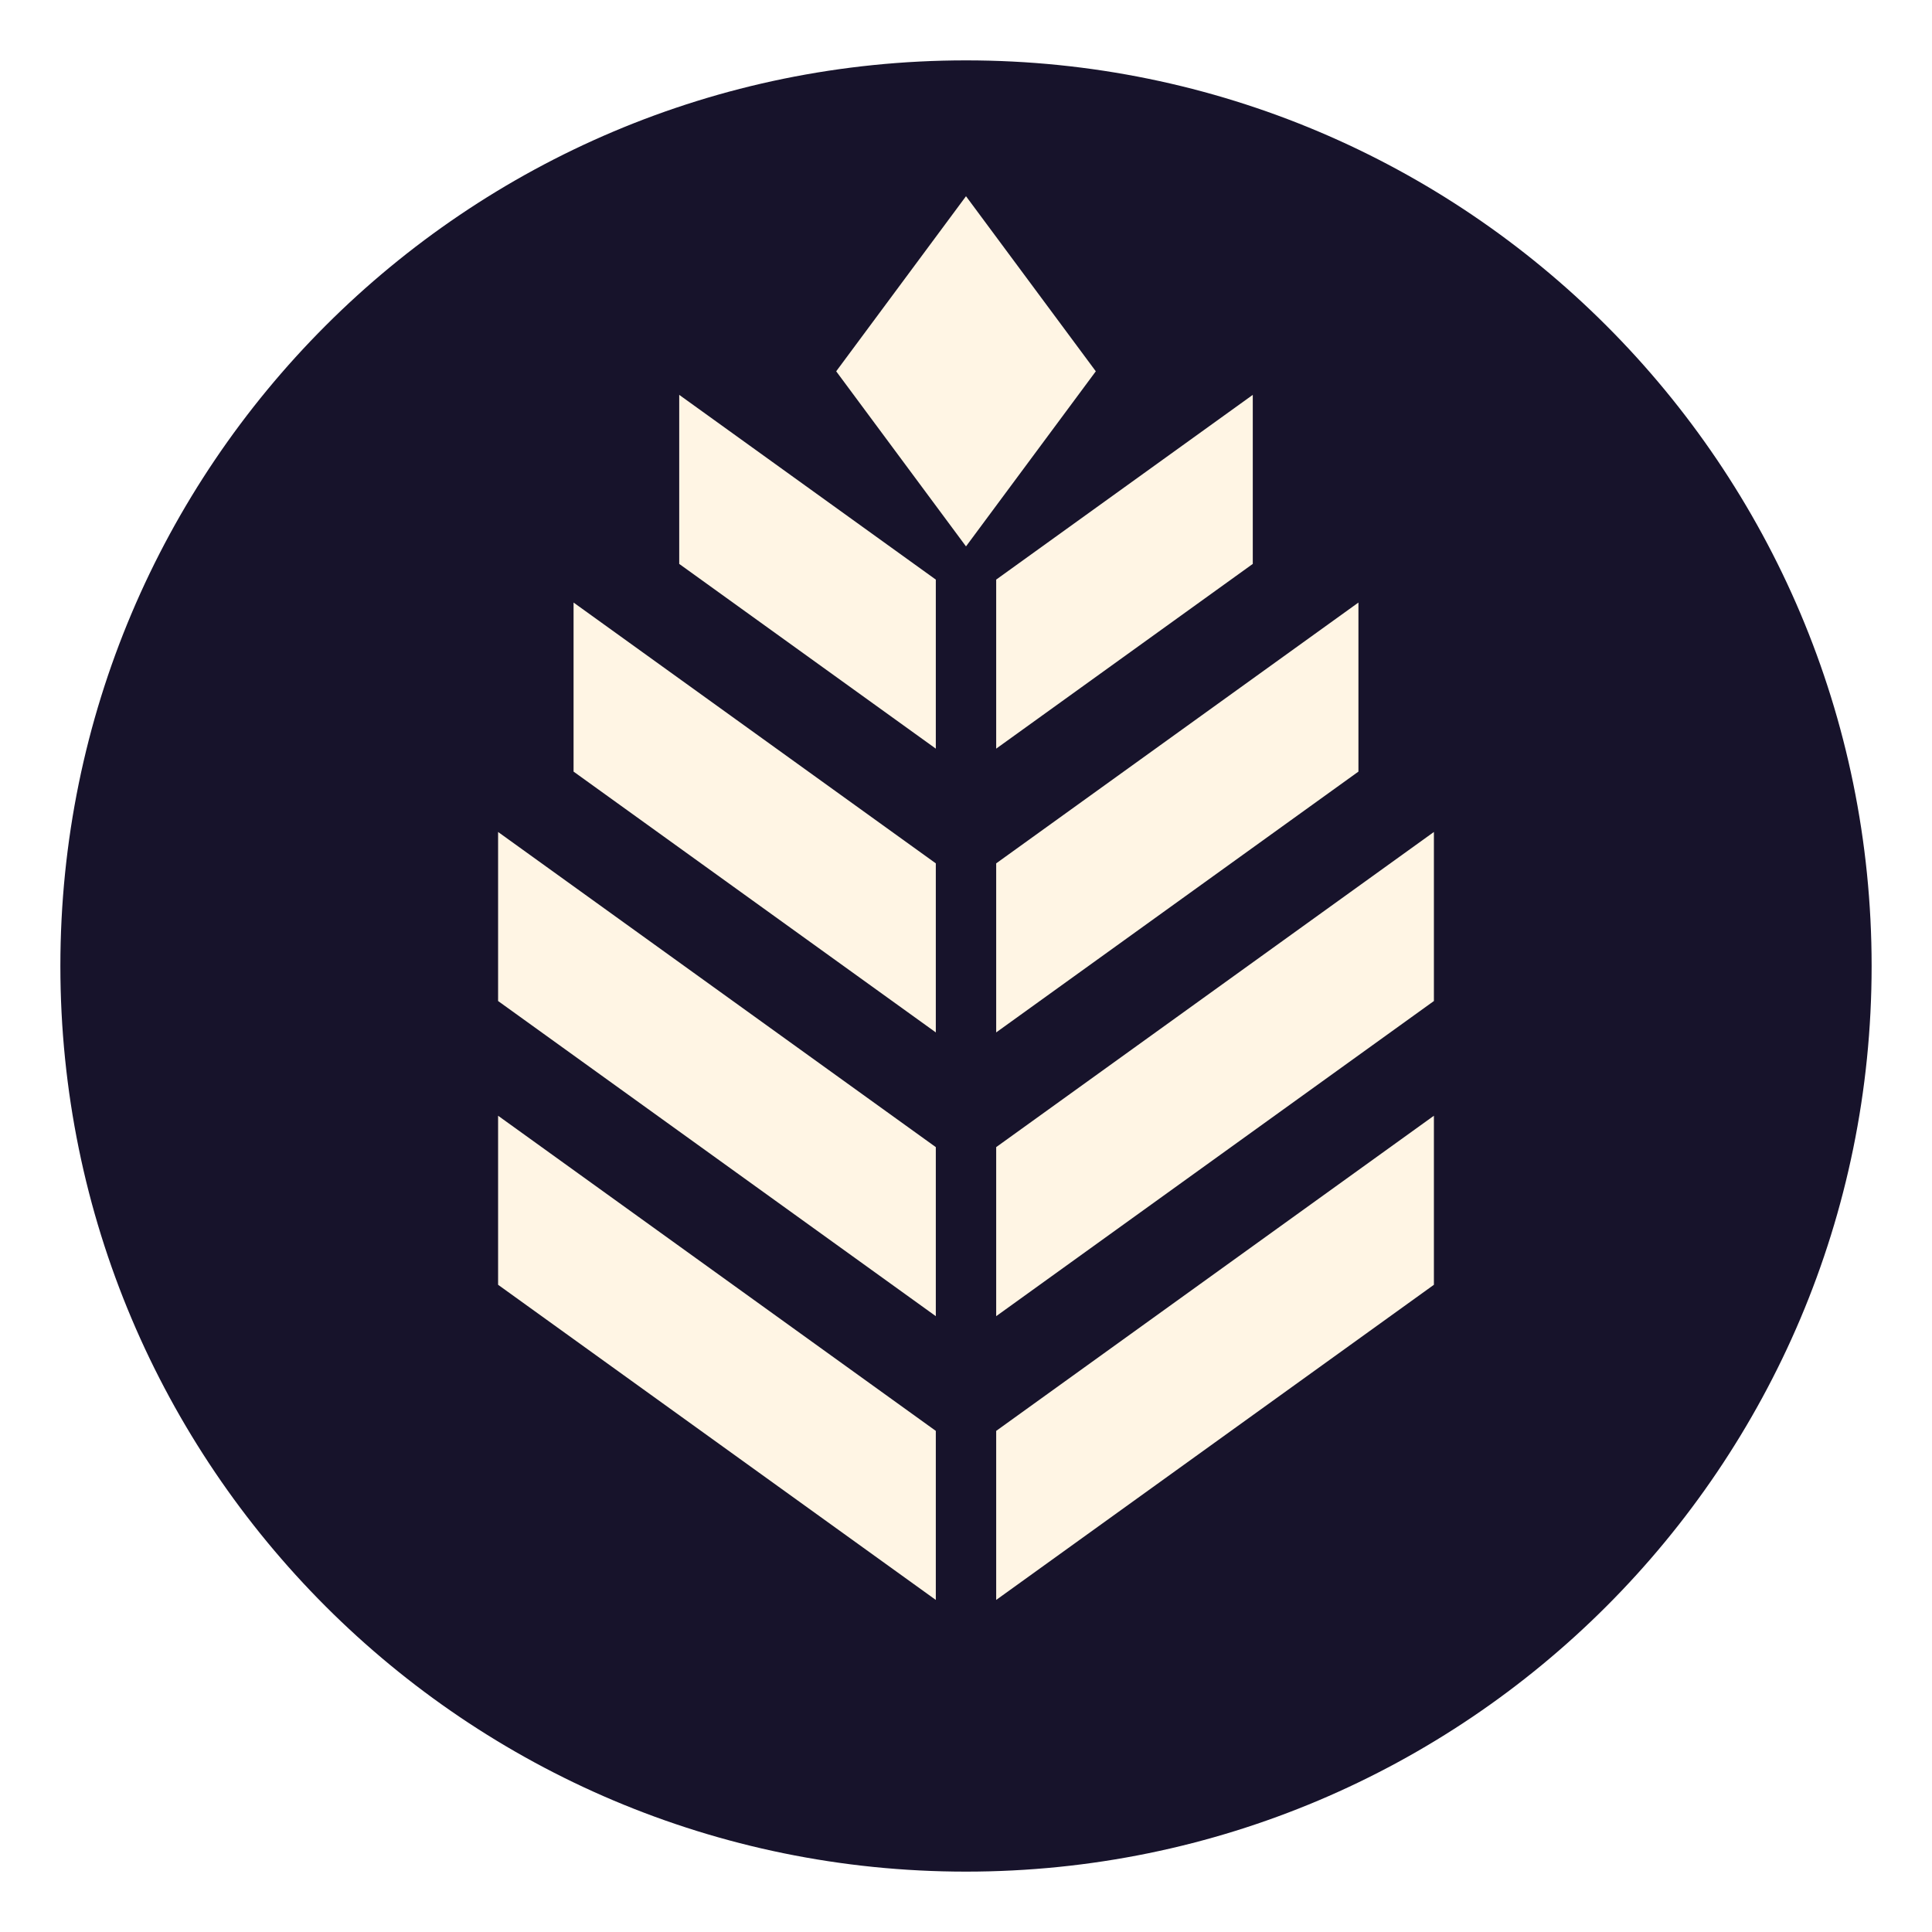
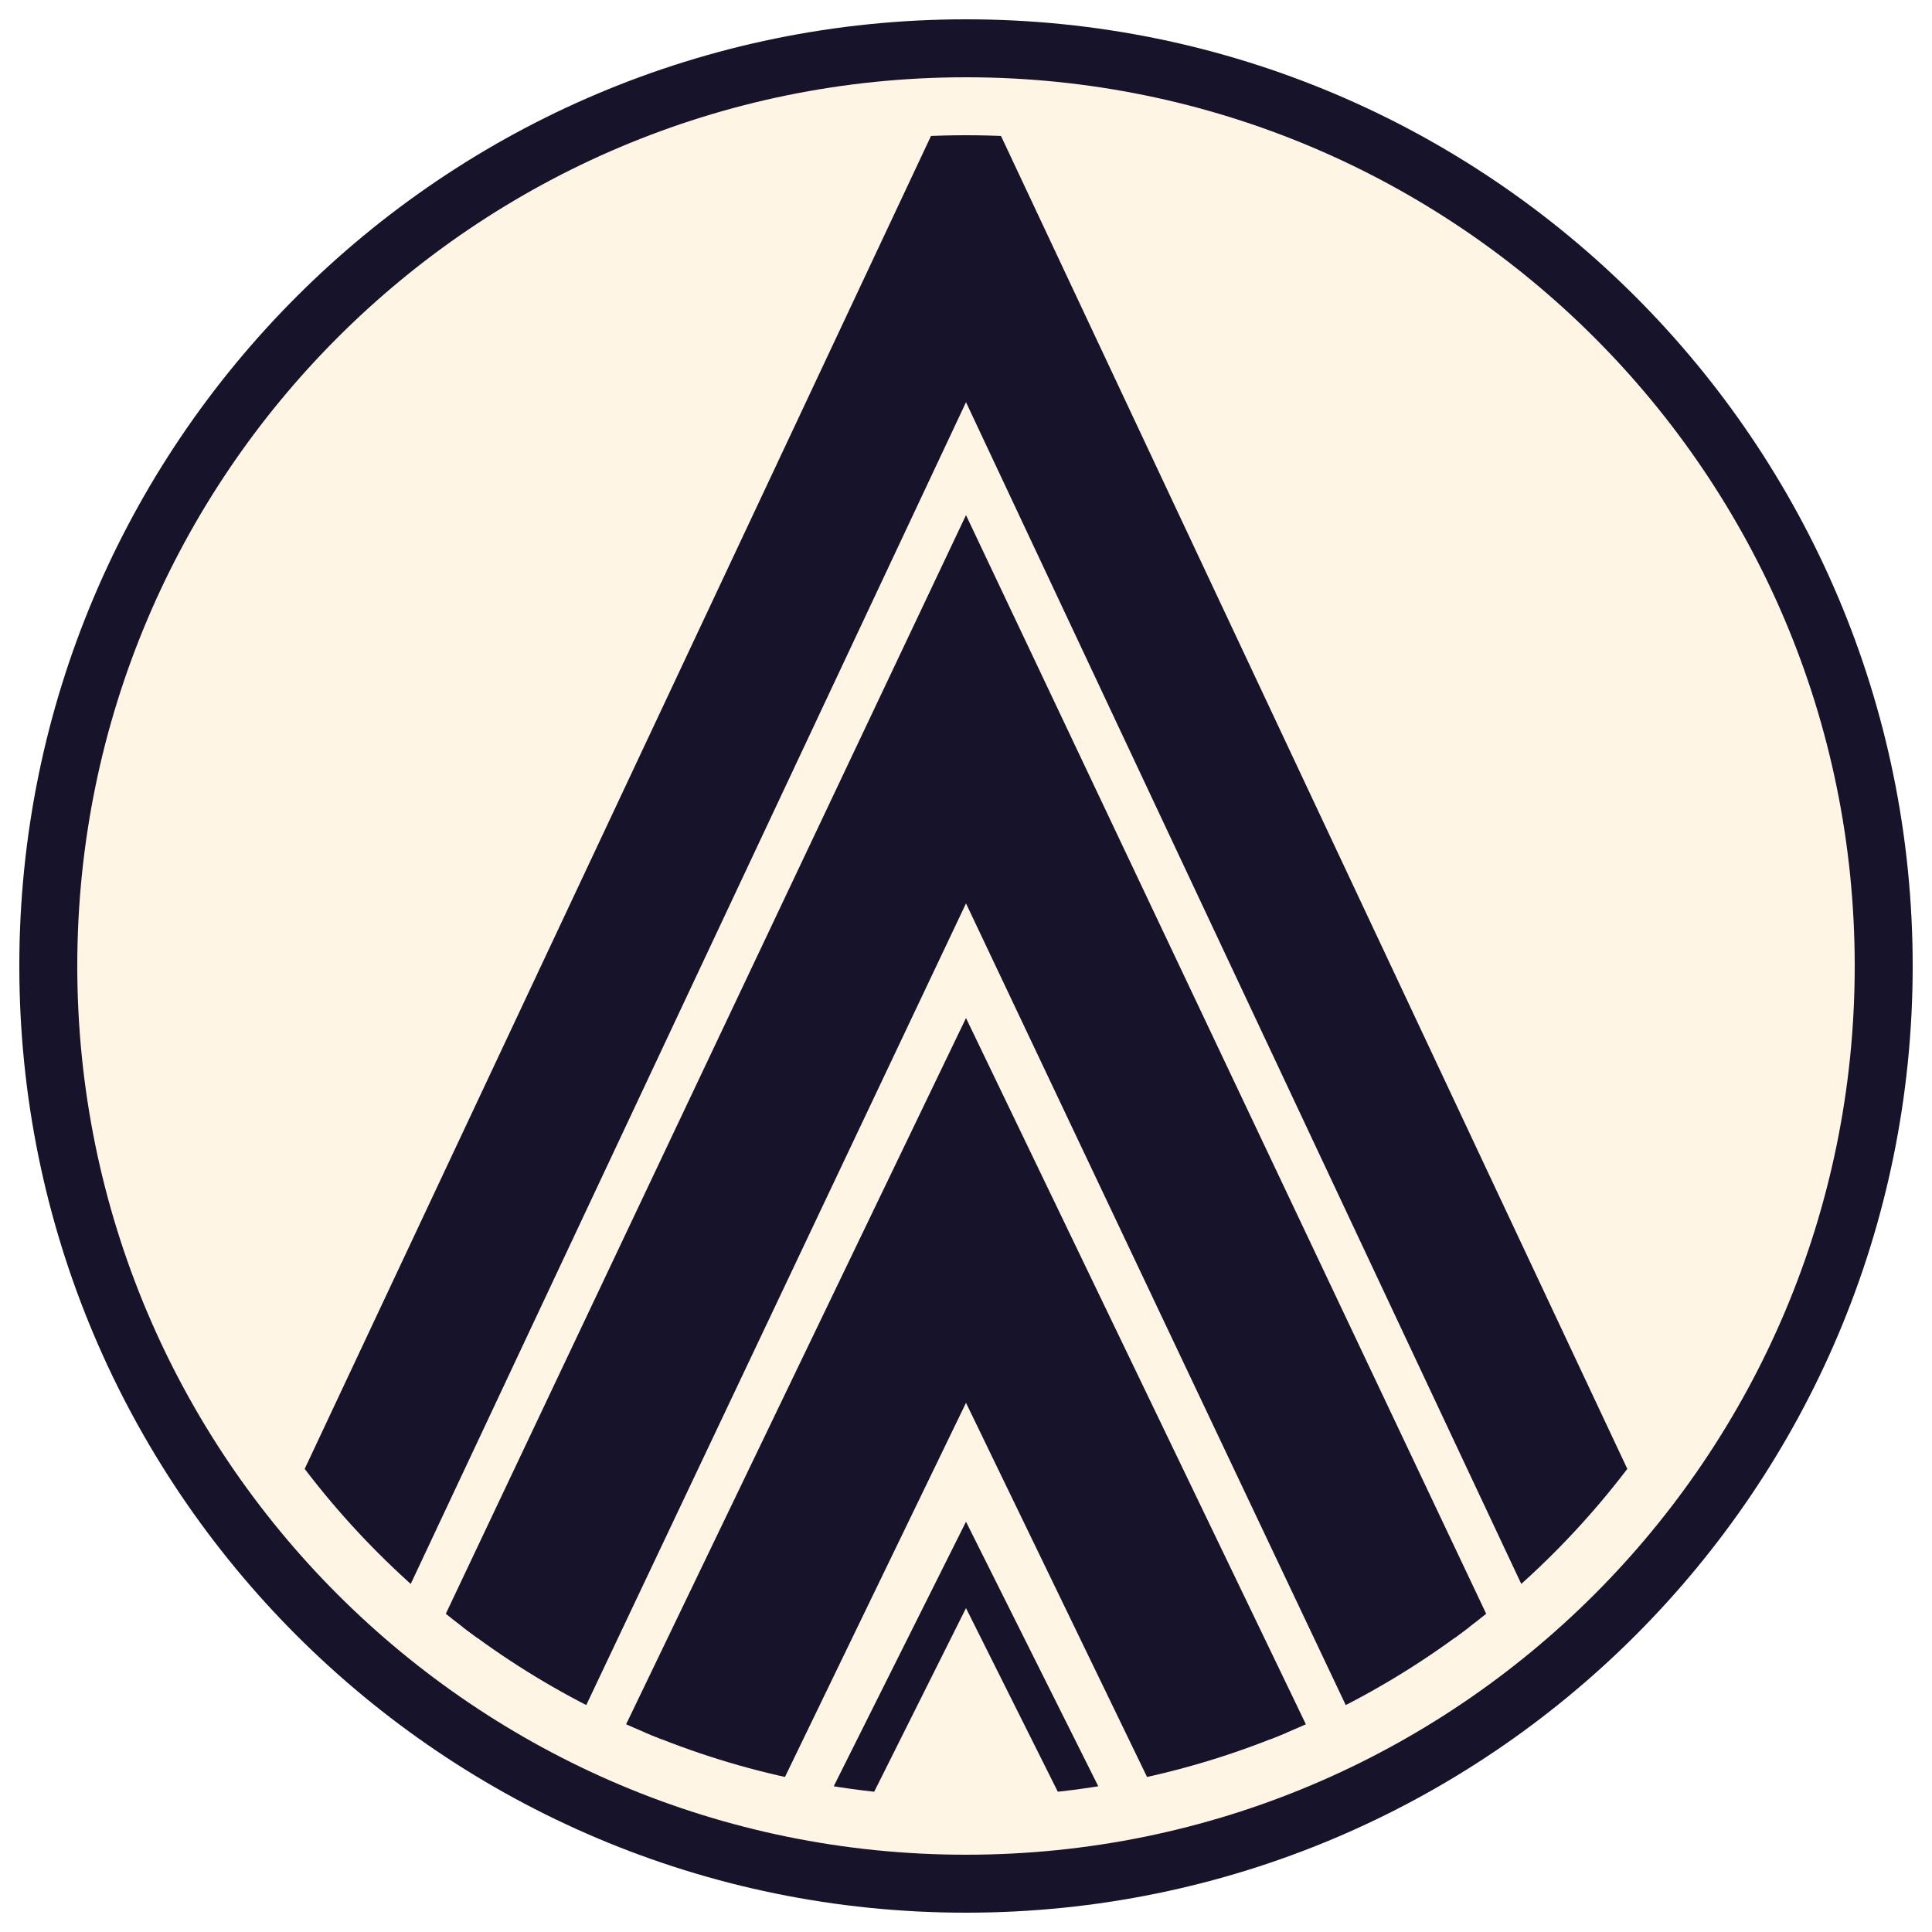
- <svg xmlns="http://www.w3.org/2000/svg" viewBox="0 0 64 64">
-   <clipPath id="c1">
-     <circle cx="32" cy="32" r="27.500" />
+ <svg xmlns="http://www.w3.org/2000/svg" viewBox="0 0 200 200">
+   <circle cx="100" cy="100" r="98" fill="#fff5e4" />
+   <clipPath id="pk">
+     <circle cx="100" cy="100" r="86" />
  </clipPath>
-   <circle cx="32" cy="32" r="30" fill="#17132b" />
-   <g clip-path="url(#c1)">
-     <g fill="#fff5e4">
-       <path d="M33 53L47.5 42.56L47.5 36.96L33 47.4z" />
-       <path d="M31 53L16.5 42.56L16.5 36.96L31 47.4z" />
-       <path d="M33 43.6L47.5 33.16L47.5 27.56L33 38z" />
-       <path d="M31 43.6L16.5 33.16L16.5 27.56L31 38z" />
-       <path d="M33 34.2L45 25.56L45 19.96L33 28.6z" />
-       <path d="M31 34.2L19 25.56L19 19.96L31 28.6z" />
-       <path d="M33 24.8L41.5 18.68L41.5 13.08L33 19.2z" />
-       <path d="M31 24.8L22.5 18.68L22.5 13.08L31 19.2z" />
-       <path d="M32 6.500 36.300 12.300 32 18.100 27.700 12.300z" />
-     </g>
+   <circle cx="100" cy="100" r="95" fill="none" stroke="#17132b" stroke-width="6" />
+   <g clip-path="url(#pk)">
+     <path d="M22 190L100 24L178 190" fill="none" stroke="#17132b" stroke-width="15" stroke-linejoin="miter" stroke-miterlimit="10" />
+     <path d="M37.5 190L100 58L162.5 190" fill="none" stroke="#17132b" stroke-width="4" stroke-linejoin="miter" stroke-miterlimit="10" />
+     <path d="M46 190L100 76L154 190" fill="none" stroke="#17132b" stroke-width="15" stroke-linejoin="miter" stroke-miterlimit="10" />
+     <path d="M61.5 190L100 110L138.5 190" fill="none" stroke="#17132b" stroke-width="4" stroke-linejoin="miter" stroke-miterlimit="10" />
+     <path d="M70 190L100 128L130 190" fill="none" stroke="#17132b" stroke-width="15" stroke-linejoin="miter" stroke-miterlimit="10" />
+     <path d="M86 190L100 162L114 190" fill="none" stroke="#17132b" stroke-width="4" stroke-linejoin="miter" stroke-miterlimit="10" />
  </g>
</svg>
